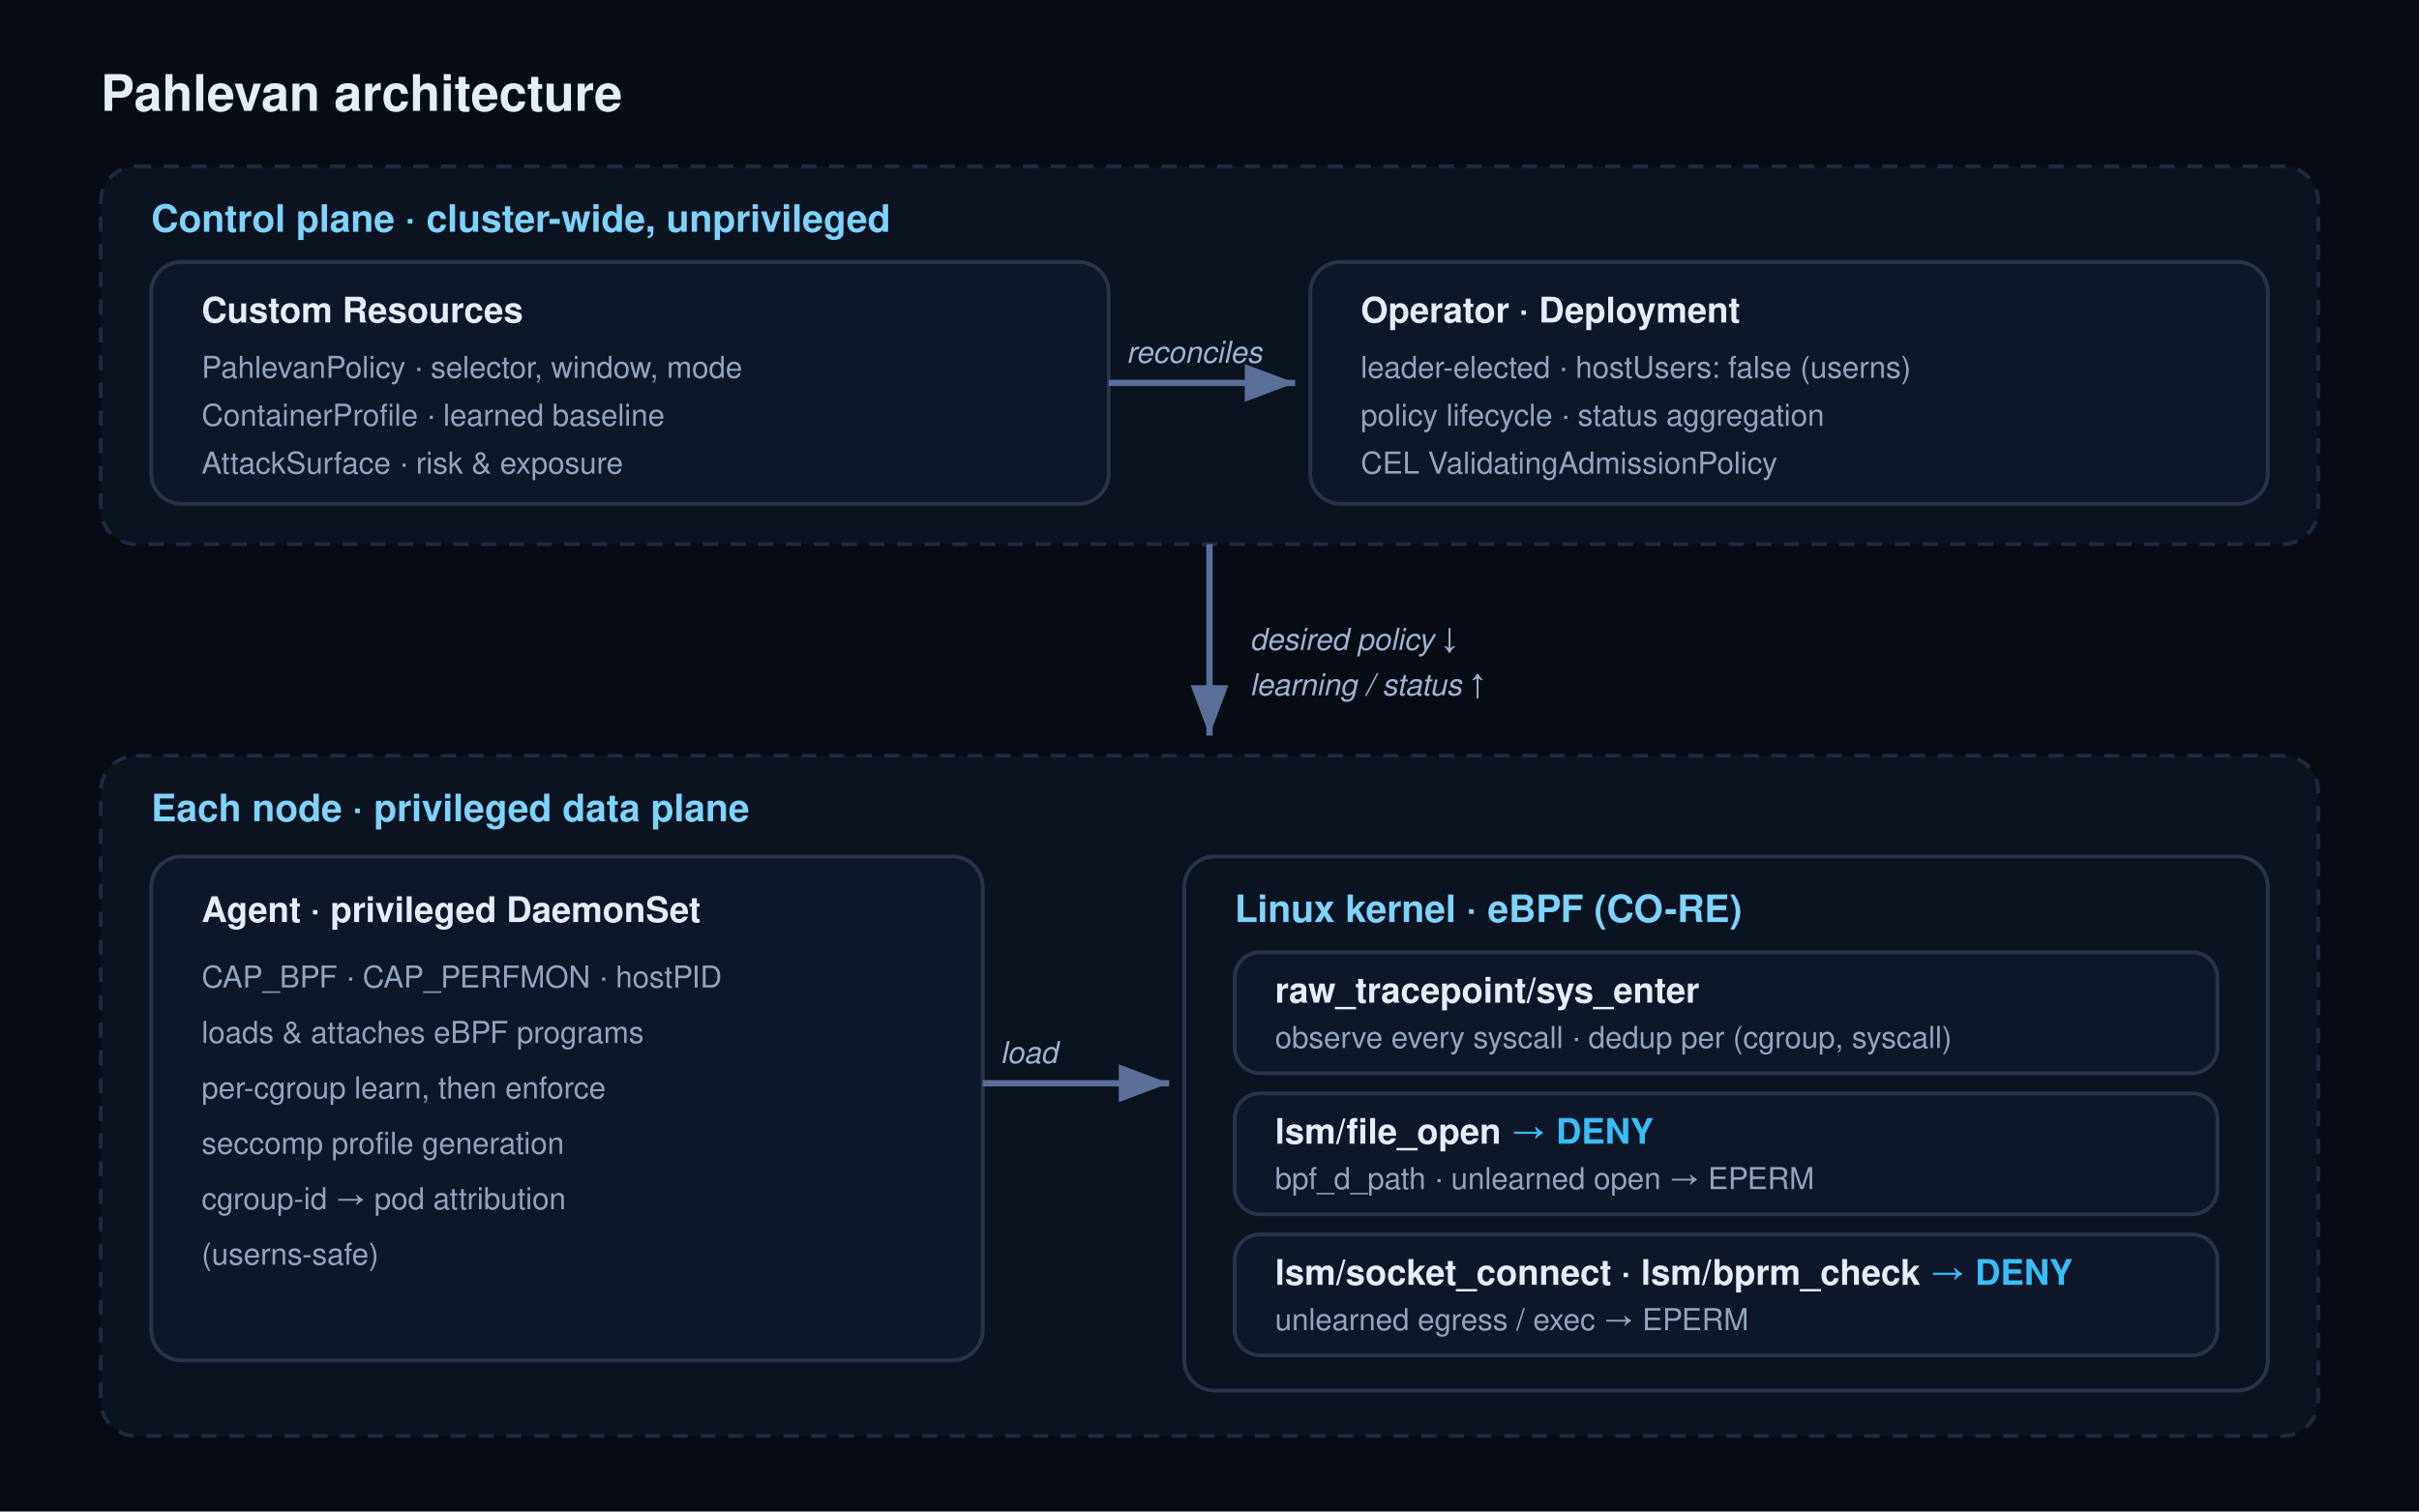
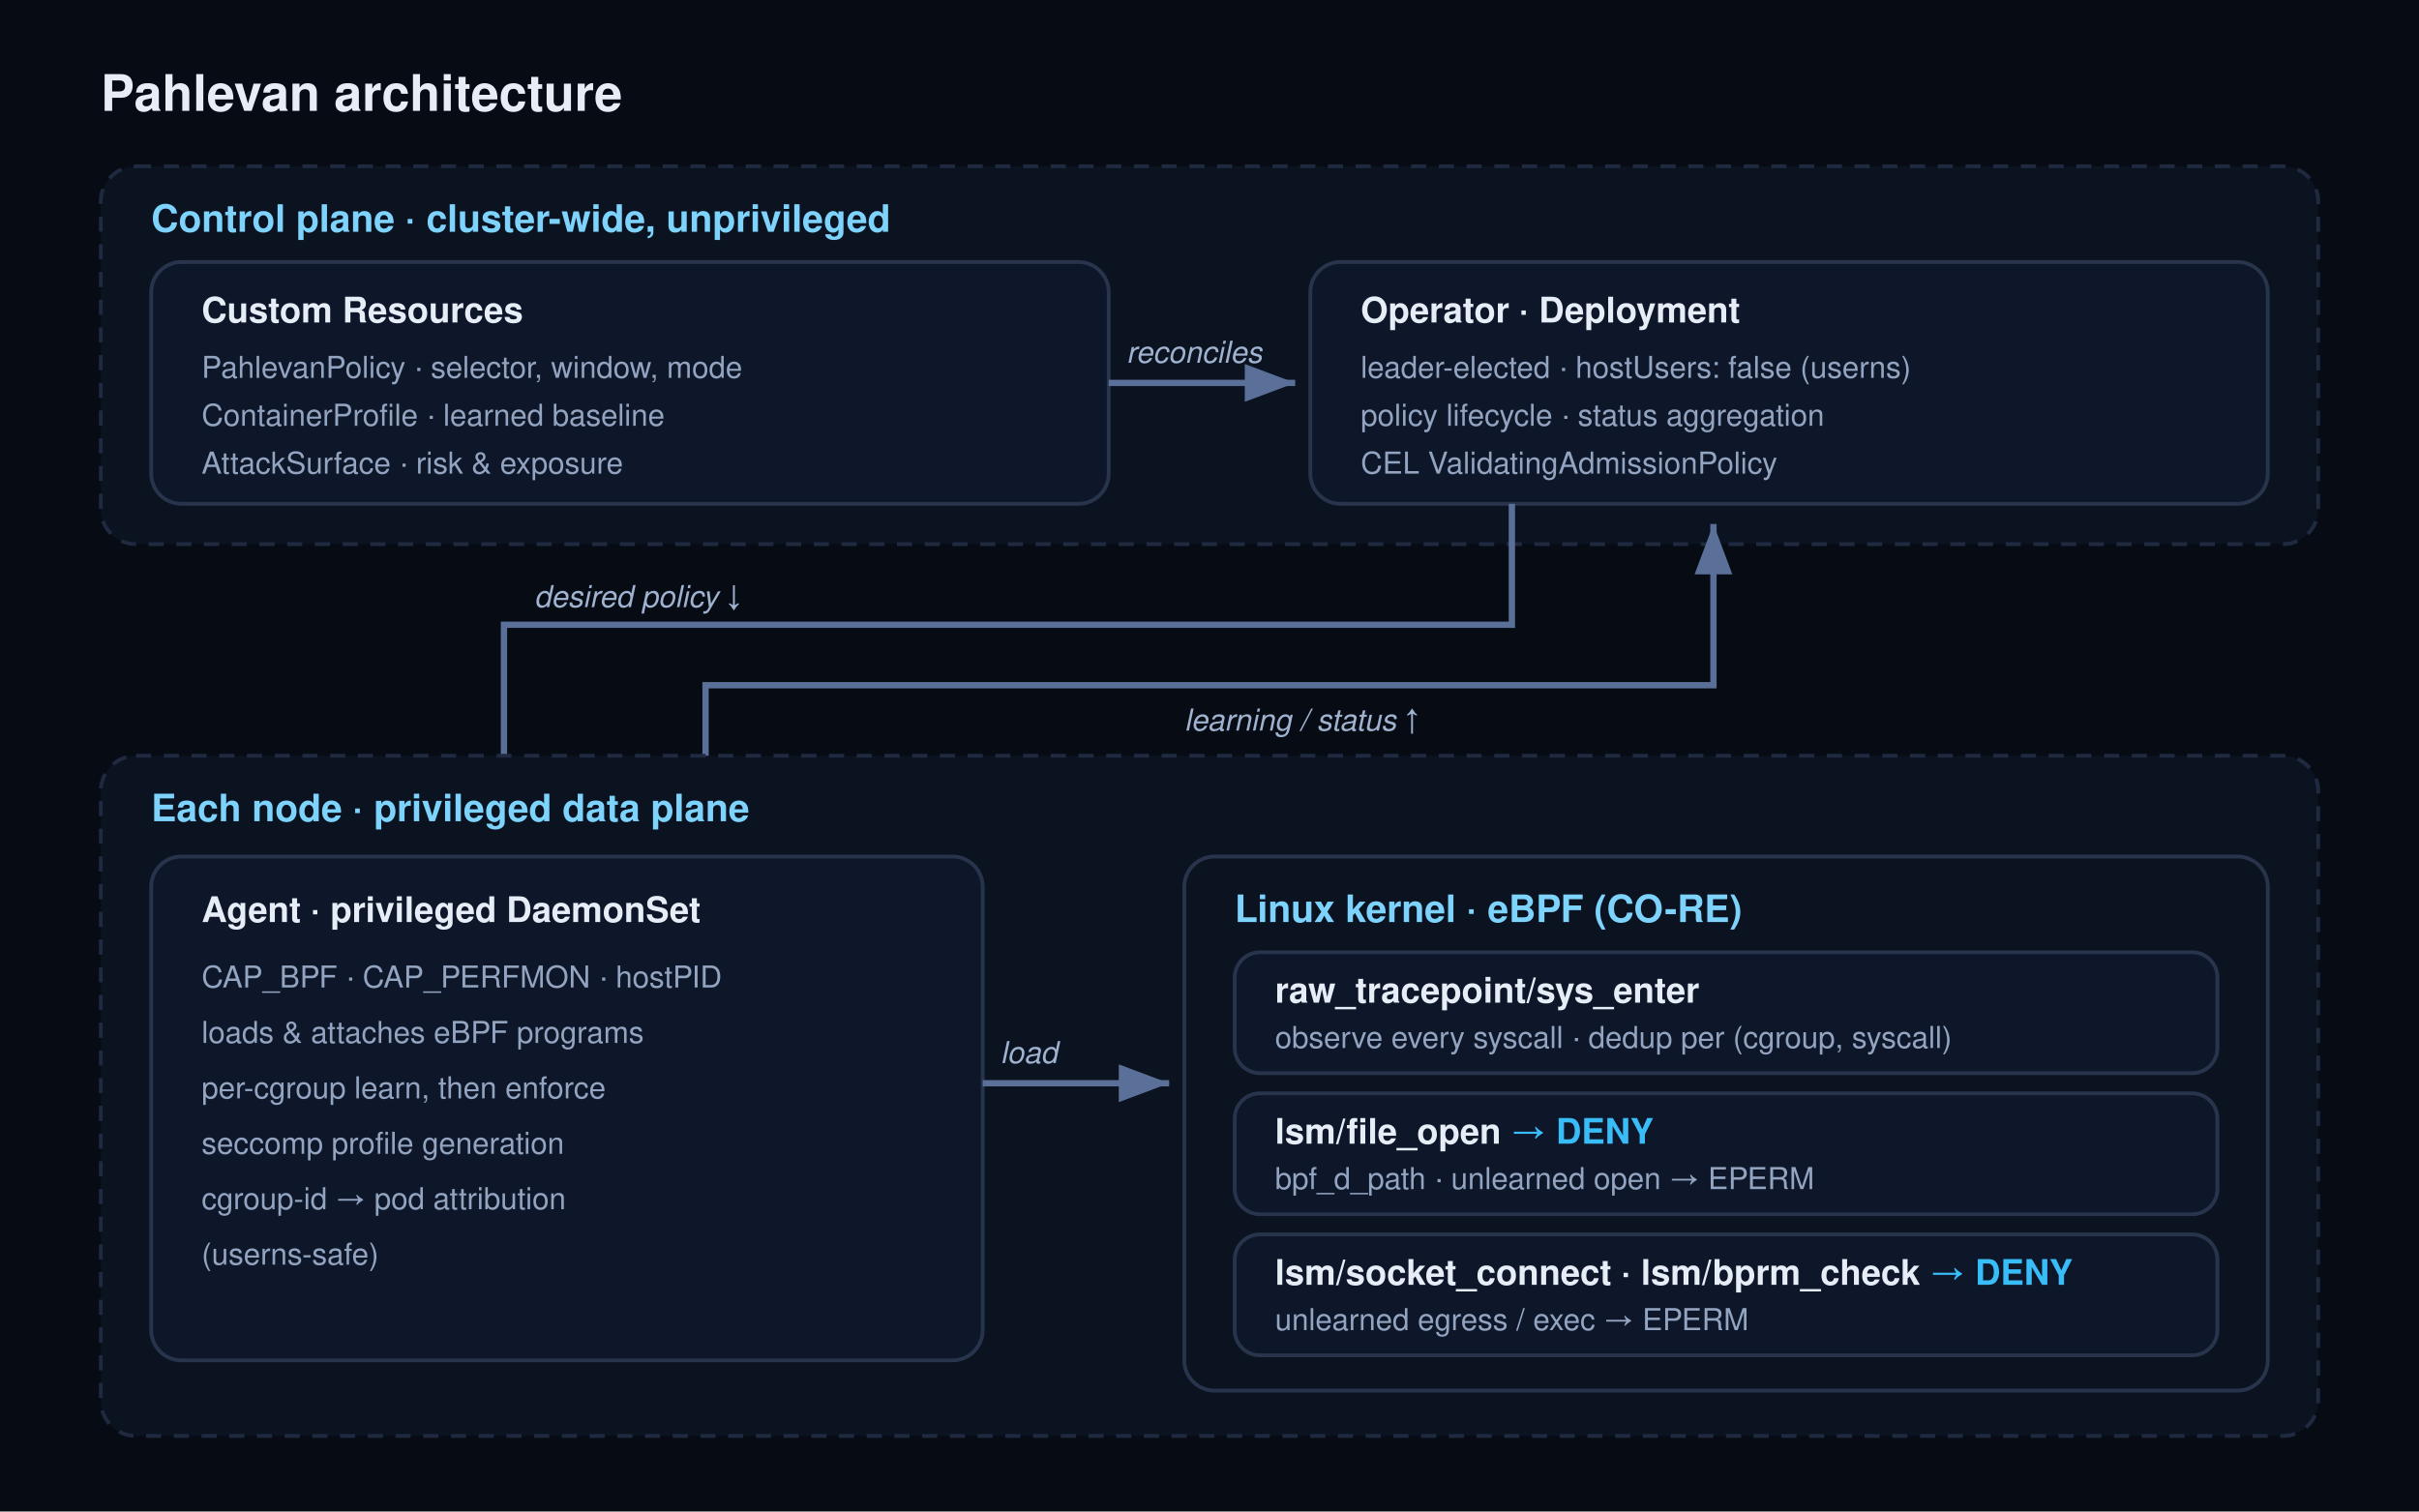
<svg xmlns="http://www.w3.org/2000/svg" viewBox="0 0 960 600" font-family="-apple-system,BlinkMacSystemFont,Segoe UI,Helvetica,Arial,sans-serif" role="img" aria-label="Pahlevan architecture: a leader-elected operator and CRDs drive per-node privileged agents that run eBPF programs in the kernel">
  <defs>
    <style>
      .card{fill:#0e1729;stroke:#28344b;stroke-width:1.5}
      .grp{fill:#0b1220;stroke:#1f2a40;stroke-width:1.5;stroke-dasharray:6 5}
      .title{fill:#e6edf7;font-size:20px;font-weight:700}
      .h{fill:#7dd3fc;font-size:15px;font-weight:700}
      .bt{fill:#e6edf7;font-size:14px;font-weight:700}
      .s{fill:#93a4c0;font-size:12px}
      .lbl{fill:#9fb3d1;font-size:12px;font-style:italic}
      .accent{fill:#38bdf8;font-weight:700}
      .edge{stroke:#5b7099;stroke-width:2.5;fill:none}
    </style>
    <marker id="arw" markerWidth="10" markerHeight="10" refX="8" refY="3" orient="auto">
      <path d="M0,0 L8,3 L0,6 Z" fill="#5b7099" />
    </marker>
  </defs>
  <rect x="0" y="0" width="960" height="600" fill="#070b14" />
  <text x="40" y="44" class="title">Pahlevan architecture</text>
  <rect x="40" y="66" width="880" height="150" rx="14" class="grp" />
  <text x="60" y="92" class="h">Control plane · cluster-wide, unprivileged</text>
  <rect x="60" y="104" width="380" height="96" rx="12" class="card" />
  <text x="80" y="128" class="bt">Custom Resources</text>
  <text x="80" y="150" class="s">PahlevanPolicy · selector, window, mode</text>
  <text x="80" y="169" class="s">ContainerProfile · learned baseline</text>
  <text x="80" y="188" class="s">AttackSurface · risk &amp; exposure</text>
  <rect x="520" y="104" width="380" height="96" rx="12" class="card" />
  <text x="540" y="128" class="bt">Operator · Deployment</text>
  <text x="540" y="150" class="s">leader-elected · hostUsers: false (userns)</text>
  <text x="540" y="169" class="s">policy lifecycle · status aggregation</text>
  <text x="540" y="188" class="s">CEL ValidatingAdmissionPolicy</text>
  <line x1="440" y1="152" x2="514" y2="152" class="edge" marker-end="url(#arw)" />
  <text x="447" y="144" class="lbl">reconciles</text>
-   <line x1="480" y1="216" x2="480" y2="292" class="edge" marker-end="url(#arw)" />
-   <text x="496" y="258" class="lbl">desired policy ↓</text>
-   <text x="496" y="276" class="lbl">learning / status ↑</text>
+   <path d="M600,200 V248 H200 V332" class="edge" marker-end="url(#arw)" />
+   <text x="212" y="241" class="lbl">desired policy ↓</text>
+   <path d="M280,340 V272 H680 V208" class="edge" marker-end="url(#arw)" />
+   <text x="470" y="290" class="lbl">learning / status ↑</text>
  <rect x="40" y="300" width="880" height="270" rx="14" class="grp" />
  <text x="60" y="326" class="h">Each node · privileged data plane</text>
  <rect x="60" y="340" width="330" height="200" rx="12" class="card" />
  <text x="80" y="366" class="bt">Agent · privileged DaemonSet</text>
  <text x="80" y="392" class="s">CAP_BPF · CAP_PERFMON · hostPID</text>
  <text x="80" y="414" class="s">loads &amp; attaches eBPF programs</text>
  <text x="80" y="436" class="s">per-cgroup learn, then enforce</text>
  <text x="80" y="458" class="s">seccomp profile generation</text>
  <text x="80" y="480" class="s">cgroup-id → pod attribution</text>
  <text x="80" y="502" class="s">(userns-safe)</text>
  <line x1="390" y1="430" x2="464" y2="430" class="edge" marker-end="url(#arw)" />
  <text x="397" y="422" class="lbl">load</text>
  <rect x="470" y="340" width="430" height="212" rx="12" fill="#0b1220" stroke="#28344b" stroke-width="1.5" />
  <text x="490" y="366" class="h">Linux kernel · eBPF (CO-RE)</text>
  <rect x="490" y="378" width="390" height="48" rx="10" class="card" />
  <text x="506" y="398" class="bt">raw_tracepoint/sys_enter</text>
  <text x="506" y="416" class="s">observe every syscall · dedup per (cgroup, syscall)</text>
  <rect x="490" y="434" width="390" height="48" rx="10" class="card" />
  <text x="506" y="454" class="bt">lsm/file_open <tspan class="accent">→ DENY</tspan>
  </text>
  <text x="506" y="472" class="s">bpf_d_path · unlearned open → EPERM</text>
  <rect x="490" y="490" width="390" height="48" rx="10" class="card" />
  <text x="506" y="510" class="bt">lsm/socket_connect · lsm/bprm_check <tspan class="accent">→ DENY</tspan>
  </text>
  <text x="506" y="528" class="s">unlearned egress / exec → EPERM</text>
</svg>
